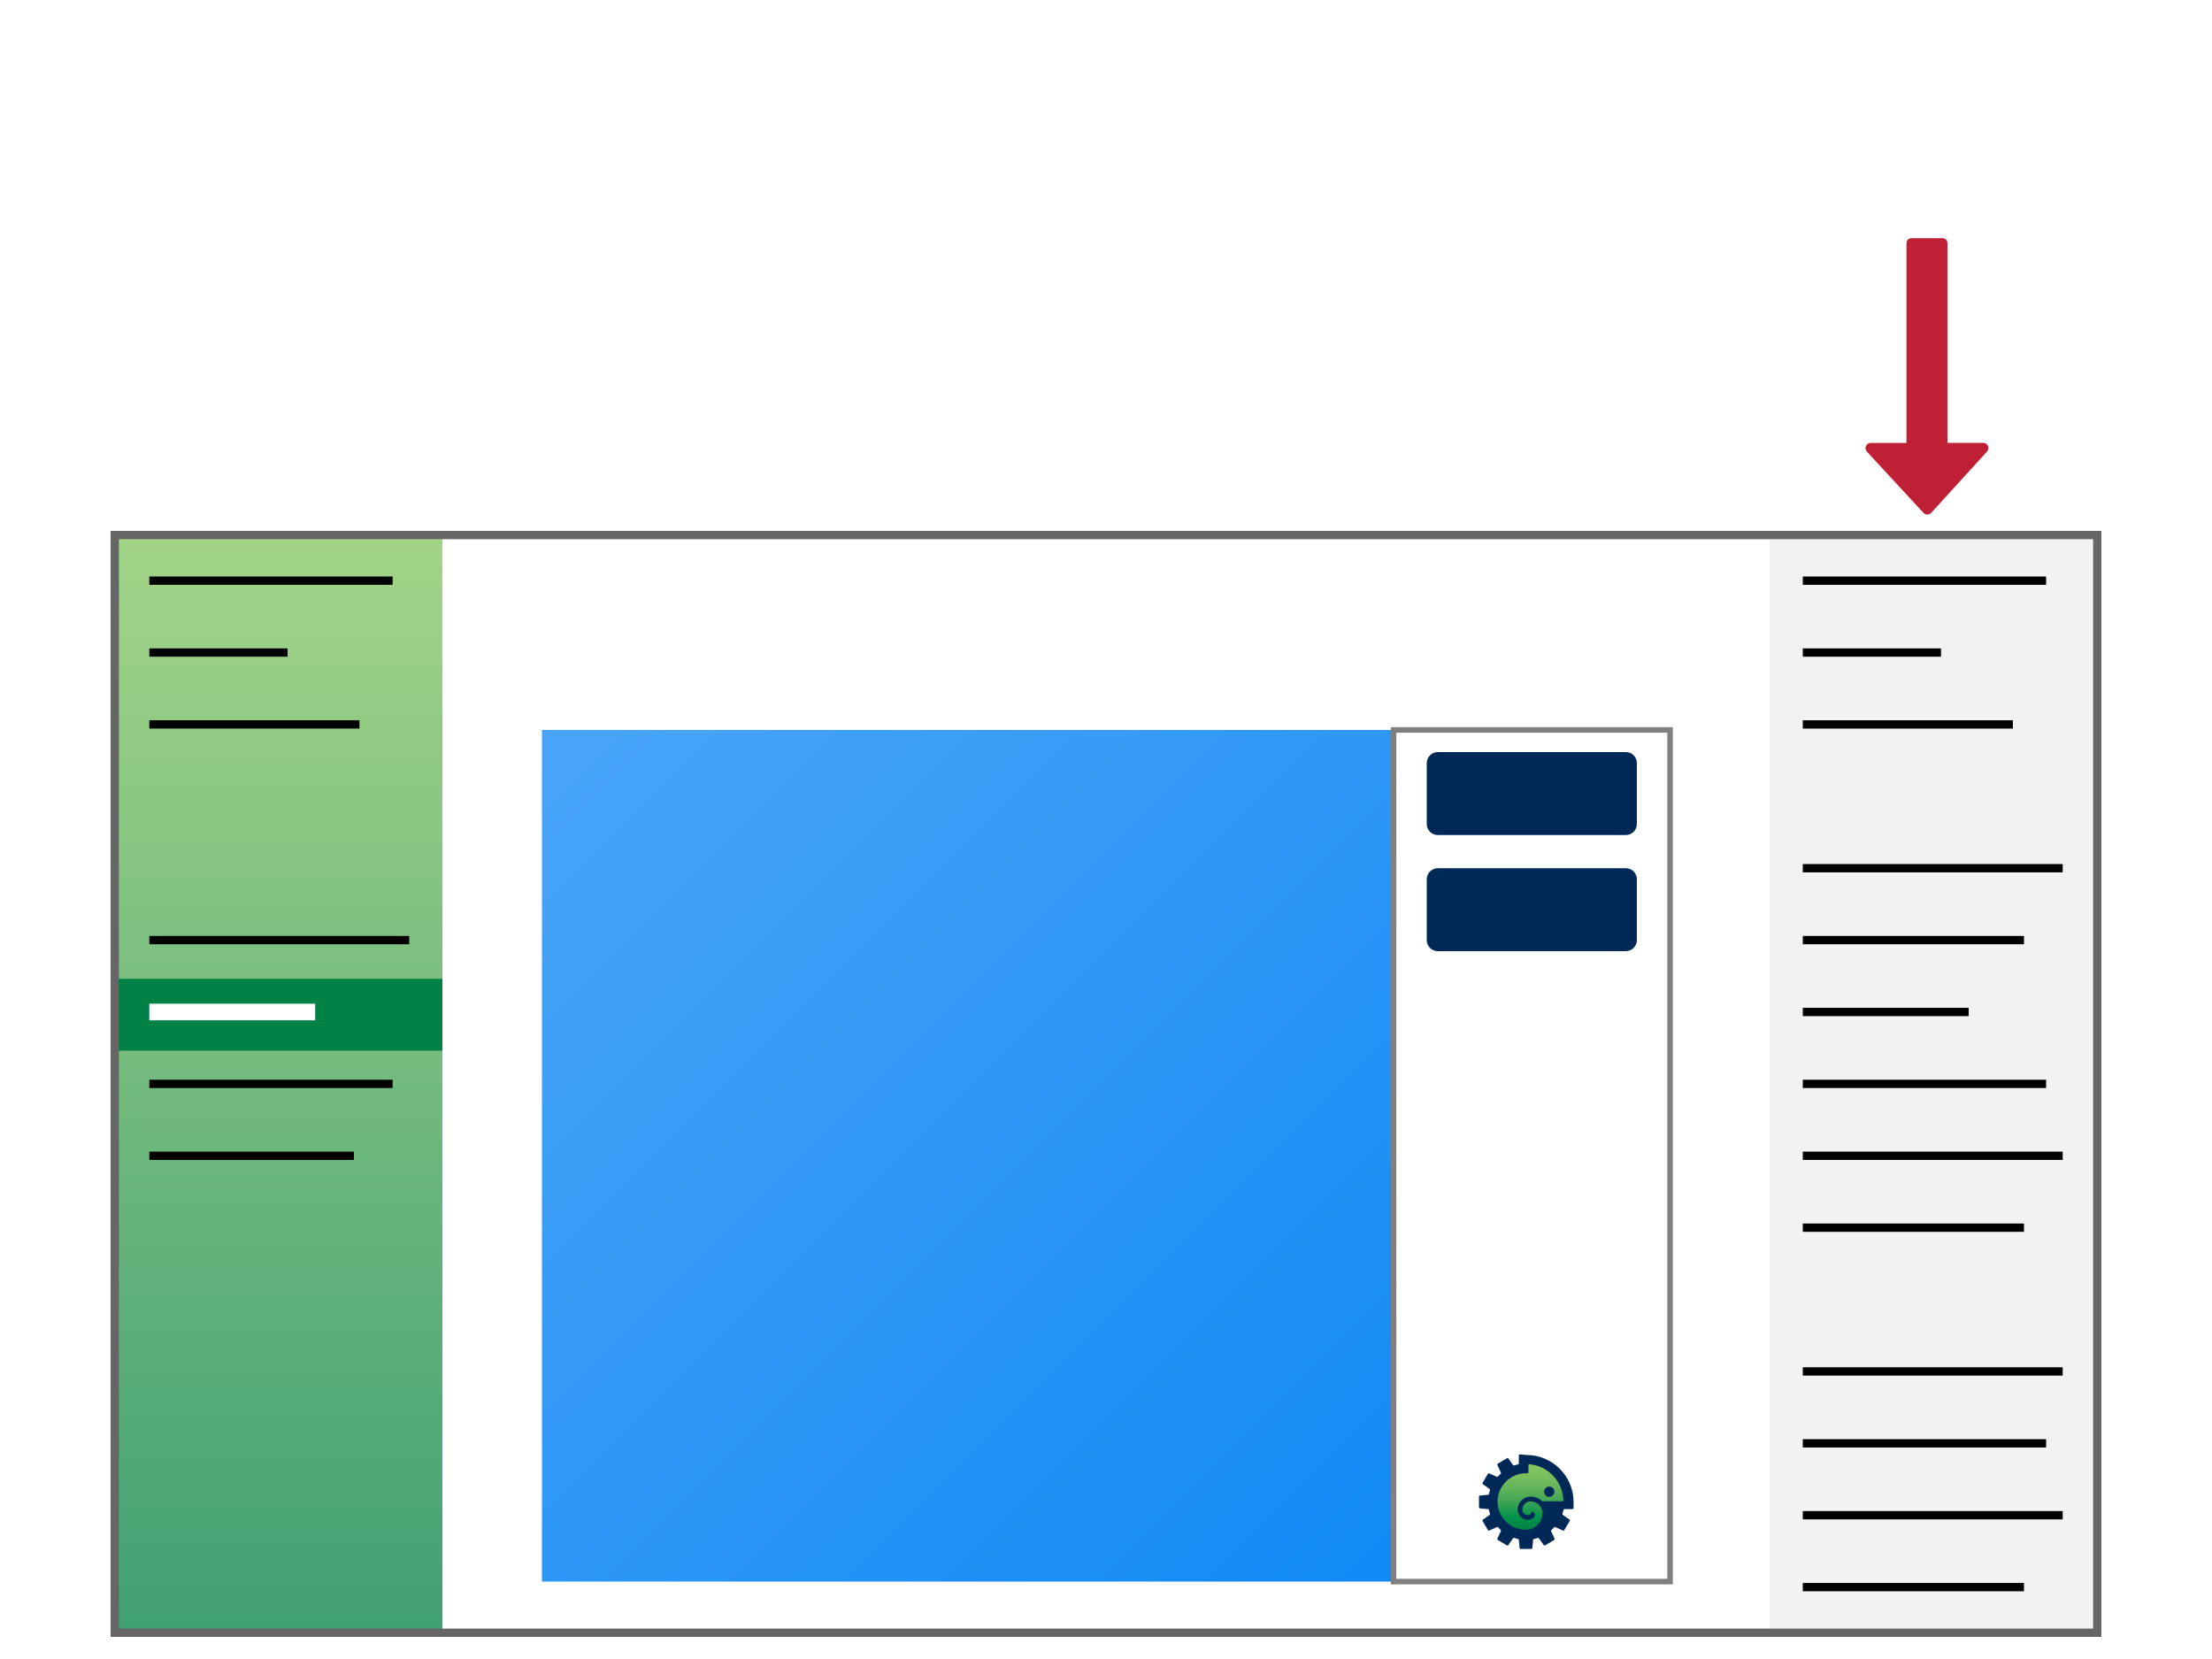
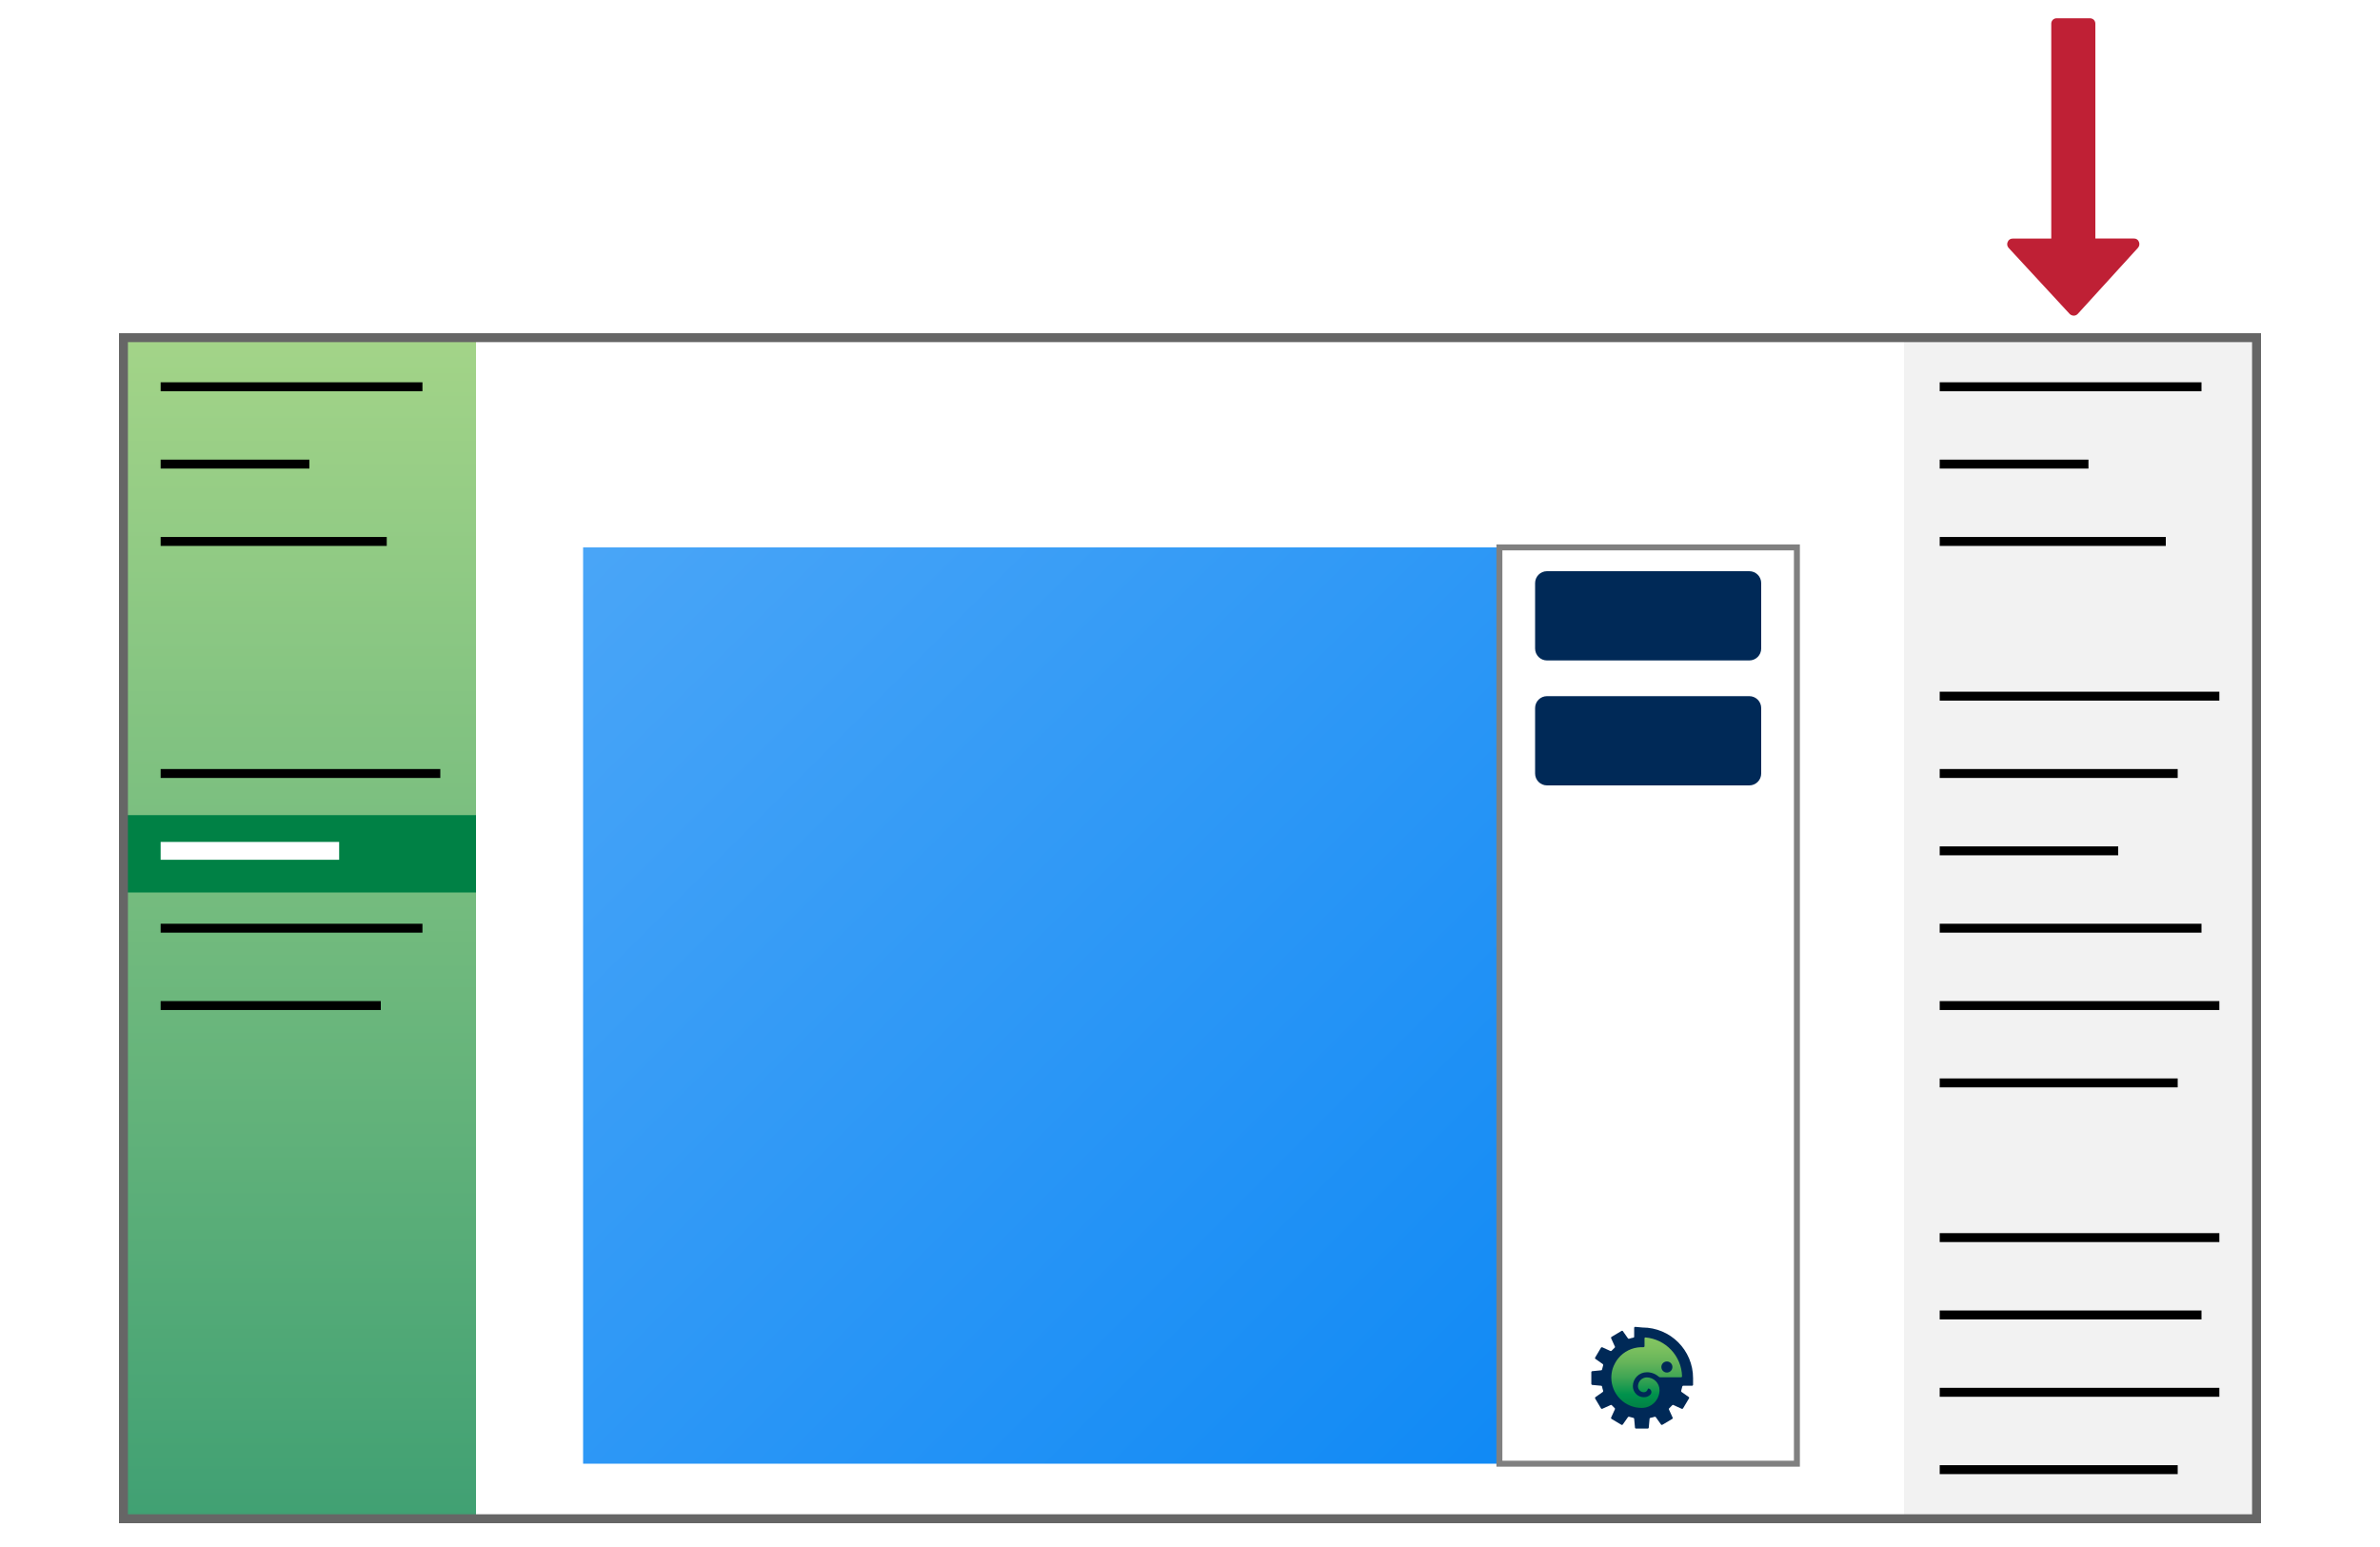
- <svg xmlns="http://www.w3.org/2000/svg" id="e5up2VTQsLb1" viewBox="0 0 400 300" shape-rendering="geometricPrecision" text-rendering="geometricPrecision">
+ <svg xmlns="http://www.w3.org/2000/svg" id="e5up2VTQsLb1" viewBox="0 40 400 260" shape-rendering="geometricPrecision" text-rendering="geometricPrecision">
  <style>#e5up2VTQsLb35_to {animation: e5up2VTQsLb35_to__to 3000ms linear 1 normal forwards}@keyframes e5up2VTQsLb35_to__to { 0% {transform: translate(345px,209.6818px)} 40% {transform: translate(345px,209.6818px);animation-timing-function: cubic-bezier(0.39,0.575,0.565,1)} 83.333% {transform: translate(277px,185.5px)} 100% {transform: translate(277px,185.5px)}} #e5up2VTQsLb35 {animation: e5up2VTQsLb35_c_o 3000ms linear 1 normal forwards}@keyframes e5up2VTQsLb35_c_o { 0% {opacity: 0} 20% {opacity: 0} 23.333% {opacity: 1} 100% {opacity: 1}} #e5up2VTQsLb36_to {animation: e5up2VTQsLb36_to__to 3000ms linear 1 normal forwards}@keyframes e5up2VTQsLb36_to__to { 0% {transform: translate(352.6466px,219.3941px)} 40% {transform: translate(352.6466px,219.3941px);animation-timing-function: cubic-bezier(0.39,0.575,0.565,1)} 83.333% {transform: translate(284.6466px,195.2123px)} 100% {transform: translate(284.6466px,195.2123px)}} #e5up2VTQsLb36 {animation: e5up2VTQsLb36_c_o 3000ms linear 1 normal forwards}@keyframes e5up2VTQsLb36_c_o { 0% {opacity: 0} 10% {opacity: 0} 13.333% {opacity: 1} 96.667% {opacity: 1} 100% {opacity: 0}}</style>
  <defs>
    <linearGradient id="e5up2VTQsLb3-fill" x1="30" y1="0.91" x2="30" y2="199.94" spreadMethod="pad" gradientUnits="userSpaceOnUse">
      <stop id="e5up2VTQsLb3-fill-0" offset="0%" stop-color="rgb(163,212,136)" />
      <stop id="e5up2VTQsLb3-fill-1" offset="100%" stop-color="rgb(64,160,115)" />
    </linearGradient>
    <linearGradient id="e5up2VTQsLb26-fill" x1="1.19" y1="1.19" x2="152.07" y2="152.07" spreadMethod="pad" gradientUnits="userSpaceOnUse">
      <stop id="e5up2VTQsLb26-fill-0" offset="0%" stop-color="rgb(73,165,247)" />
      <stop id="e5up2VTQsLb26-fill-1" offset="100%" stop-color="rgb(17,138,245)" />
    </linearGradient>
    <linearGradient id="e5up2VTQsLb31-fill" x1="276.74" y1="276.62" x2="276.74" y2="264.78" spreadMethod="pad" gradientUnits="userSpaceOnUse">
      <stop id="e5up2VTQsLb31-fill-0" offset="0%" stop-color="rgb(0,129,69)" />
      <stop id="e5up2VTQsLb31-fill-1" offset="19%" stop-color="rgb(0,146,76)" />
      <stop id="e5up2VTQsLb31-fill-2" offset="43%" stop-color="rgb(63,165,84)" />
      <stop id="e5up2VTQsLb31-fill-3" offset="65%" stop-color="rgb(102,181,90)" />
      <stop id="e5up2VTQsLb31-fill-4" offset="85%" stop-color="rgb(124,192,95)" />
      <stop id="e5up2VTQsLb31-fill-5" offset="100%" stop-color="rgb(132,198,97)" />
    </linearGradient>
  </defs>
  <rect id="e5up2VTQsLb2" width="360" height="200" rx="0" ry="0" transform="matrix(1 0 0 1 20 96)" fill="rgb(255,255,255)" stroke="none" stroke-width="0" />
  <rect id="e5up2VTQsLb3" width="60" height="200" rx="0" ry="0" transform="matrix(1 0 0 1 20 96)" fill="url(#e5up2VTQsLb3-fill)" stroke="none" stroke-width="1" />
  <line id="e5up2VTQsLb4" x1="27" y1="105" x2="71" y2="105" fill="rgb(0,0,0)" stroke="rgb(0,0,0)" stroke-width="1.5" stroke-miterlimit="10" />
  <line id="e5up2VTQsLb5" x1="27" y1="118" x2="52" y2="118" fill="rgb(0,0,0)" stroke="rgb(0,0,0)" stroke-width="1.5" stroke-miterlimit="10" />
  <line id="e5up2VTQsLb6" x1="27" y1="131" x2="65" y2="131" fill="rgb(0,0,0)" stroke="rgb(0,0,0)" stroke-width="1.5" stroke-miterlimit="10" />
  <line id="e5up2VTQsLb7" x1="27" y1="170" x2="74" y2="170" fill="rgb(0,0,0)" stroke="rgb(0,0,0)" stroke-width="1.5" stroke-miterlimit="10" />
  <rect id="e5up2VTQsLb8" width="60" height="13" rx="0" ry="0" transform="matrix(1 0 0 1 20 177)" fill="rgb(0,129,69)" stroke="none" stroke-width="1" />
  <line id="e5up2VTQsLb9" x1="27" y1="183" x2="57" y2="183" fill="rgb(0,0,0)" stroke="rgb(255,255,255)" stroke-width="3" stroke-miterlimit="10" />
  <line id="e5up2VTQsLb10" x1="27" y1="196" x2="71" y2="196" fill="rgb(0,0,0)" stroke="rgb(0,0,0)" stroke-width="1.5" stroke-miterlimit="10" />
  <line id="e5up2VTQsLb11" x1="27" y1="209" x2="64" y2="209" fill="rgb(0,0,0)" stroke="rgb(0,0,0)" stroke-width="1.5" stroke-miterlimit="10" />
  <rect id="e5up2VTQsLb12" width="60" height="200" rx="0" ry="0" transform="matrix(1 0 0 1 320 96)" fill="rgb(242,242,242)" stroke="none" stroke-width="1" />
  <line id="e5up2VTQsLb13" x1="326" y1="105" x2="370" y2="105" fill="rgb(0,0,0)" stroke="rgb(0,0,0)" stroke-width="1.5" stroke-miterlimit="10" />
  <line id="e5up2VTQsLb14" x1="326" y1="118" x2="351" y2="118" fill="rgb(0,0,0)" stroke="rgb(0,0,0)" stroke-width="1.5" stroke-miterlimit="10" />
  <line id="e5up2VTQsLb15" x1="326" y1="131" x2="364" y2="131" fill="rgb(0,0,0)" stroke="rgb(0,0,0)" stroke-width="1.5" stroke-miterlimit="10" />
  <line id="e5up2VTQsLb16" x1="326" y1="157" x2="373" y2="157" fill="rgb(0,0,0)" stroke="rgb(0,0,0)" stroke-width="1.5" stroke-miterlimit="10" />
  <line id="e5up2VTQsLb17" x1="326" y1="170" x2="366" y2="170" fill="rgb(0,0,0)" stroke="rgb(0,0,0)" stroke-width="1.5" stroke-miterlimit="10" />
  <line id="e5up2VTQsLb18" x1="326" y1="183" x2="356" y2="183" fill="rgb(0,0,0)" stroke="rgb(0,0,0)" stroke-width="1.5" stroke-miterlimit="10" />
  <line id="e5up2VTQsLb19" x1="326" y1="196" x2="370" y2="196" fill="rgb(0,0,0)" stroke="rgb(0,0,0)" stroke-width="1.5" stroke-miterlimit="10" />
  <line id="e5up2VTQsLb20" x1="326" y1="209" x2="373" y2="209" fill="rgb(0,0,0)" stroke="rgb(0,0,0)" stroke-width="1.5" stroke-miterlimit="10" />
  <line id="e5up2VTQsLb21" x1="326" y1="222" x2="366" y2="222" fill="rgb(0,0,0)" stroke="rgb(0,0,0)" stroke-width="1.5" stroke-miterlimit="10" />
  <line id="e5up2VTQsLb22" x1="326" y1="248" x2="373" y2="248" fill="rgb(0,0,0)" stroke="rgb(0,0,0)" stroke-width="1.5" stroke-miterlimit="10" />
  <line id="e5up2VTQsLb23" x1="326" y1="261" x2="370" y2="261" fill="rgb(0,0,0)" stroke="rgb(0,0,0)" stroke-width="1.5" stroke-miterlimit="10" />
  <line id="e5up2VTQsLb24" x1="326" y1="274" x2="373" y2="274" fill="rgb(0,0,0)" stroke="rgb(0,0,0)" stroke-width="1.5" stroke-miterlimit="10" />
  <line id="e5up2VTQsLb25" x1="326" y1="287" x2="366" y2="287" fill="rgb(0,0,0)" stroke="rgb(0,0,0)" stroke-width="1.5" stroke-miterlimit="10" />
  <rect id="e5up2VTQsLb26" width="154" height="154" rx="0" ry="0" transform="matrix(1 0 0 1 98 132)" fill="url(#e5up2VTQsLb26-fill)" stroke="none" stroke-width="1" />
  <rect id="e5up2VTQsLb27" width="50" height="154" rx="0" ry="0" transform="matrix(1 0 0 1 252 132)" fill="rgb(255,255,255)" stroke="rgb(128,128,128)" stroke-width="1" stroke-miterlimit="10" />
  <rect id="e5up2VTQsLb28" width="38" height="15" rx="2" ry="2" transform="matrix(1 0 0 1 258 136)" fill="rgb(0,41,87)" stroke="none" stroke-width="1" />
  <rect id="e5up2VTQsLb29" width="38" height="15" rx="2" ry="2" transform="matrix(1 0 0 1 258 157)" fill="rgb(0,41,87)" stroke="none" stroke-width="1" />
  <path id="e5up2VTQsLb30" d="M274.82,263C274.728,263.005,274.655,263.078,274.65,263.17L274.65,264.67C274.651,264.74,274.599,264.8,274.53,264.81C274.283,264.857,274.039,264.92,273.8,265C273.73,265.02,273.655,264.996,273.61,264.94L272.73,263.69C272.668,263.642,272.582,263.642,272.52,263.69L270.84,264.69C270.771,264.736,270.742,264.822,270.77,264.9L271.4,266.29C271.448,266.34,271.448,266.42,271.4,266.47C271.21,266.65,271.03,266.82,270.86,267.01C270.812,267.063,270.738,267.082,270.67,267.06L269.28,266.43C269.207,266.405,269.127,266.429,269.08,266.49L268.08,268.18C268.046,268.25,268.067,268.334,268.13,268.38L269.38,269.26C269.432,269.308,269.455,269.381,269.44,269.45C269.363,269.689,269.299,269.933,269.25,270.18C269.236,270.247,269.179,270.297,269.11,270.3L267.59,270.45C267.513,270.46,267.454,270.523,267.45,270.6L267.45,272.6C267.457,272.678,267.513,272.743,267.59,272.76L269.11,272.9C269.179,272.903,269.236,272.953,269.25,273.02C269.297,273.267,269.36,273.511,269.44,273.75C269.455,273.819,269.432,273.892,269.38,273.94L268.13,274.82C268.071,274.873,268.051,274.956,268.08,275.03L269.08,276.71C269.122,276.777,269.205,276.806,269.28,276.78L270.67,276.15C270.724,276.1,270.806,276.1,270.86,276.15C271.03,276.34,271.21,276.52,271.4,276.69C271.439,276.747,271.439,276.823,271.4,276.88L270.77,278.26C270.742,278.338,270.771,278.424,270.84,278.47L272.52,279.47C272.593,279.506,272.681,279.485,272.73,279.42L273.61,278.17C273.658,278.118,273.731,278.095,273.8,278.11C274.039,278.187,274.283,278.251,274.53,278.3C274.596,278.317,274.644,278.373,274.65,278.44L274.79,279.96C274.8,280.04,274.869,280.101,274.95,280.1L276.95,280.1C277.026,280.092,277.087,280.035,277.1,279.96L277.24,278.44C277.24,278.36,277.31,278.32,277.37,278.3C277.617,278.252,277.861,278.189,278.1,278.11C278.167,278.094,278.236,278.117,278.28,278.17L279.17,279.42C279.218,279.48,279.3,279.5,279.37,279.47L281.06,278.47C281.122,278.42,281.146,278.336,281.12,278.26L280.49,276.88C280.461,276.813,280.482,276.734,280.54,276.69C280.727,276.52,280.904,276.34,281.07,276.15C281.12,276.15,281.2,276.07,281.26,276.15L282.65,276.78C282.728,276.808,282.814,276.779,282.86,276.71L283.86,275.03C283.912,274.97,283.912,274.88,283.86,274.82L282.61,273.94C282.554,273.895,282.53,273.82,282.55,273.75C282.627,273.511,282.691,273.267,282.74,273.02C282.754,272.953,282.811,272.903,282.88,272.9L284.38,272.9C284.475,272.895,284.55,272.816,284.55,272.72L284.55,271.62C284.55,266.92,280.74,263.11,276.04,263.11Z" fill="rgb(0,41,87)" stroke="none" stroke-width="1" />
  <path id="e5up2VTQsLb31" d="M276.53,264.78C276.453,264.78,276.39,264.843,276.39,264.92L276.39,266.25C276.385,266.345,276.306,266.42,276.21,266.42L275.77,266.42C274.3,266.464,272.921,267.142,271.99,268.28C271.775,268.531,271.59,268.806,271.44,269.1C271.28,269.391,271.147,269.696,271.04,270.01C270.892,270.503,270.815,271.015,270.81,271.53L270.81,271.53C270.81,272.883,271.347,274.18,272.304,275.136C273.26,276.093,274.557,276.63,275.91,276.63L275.91,276.63C277.567,276.63,278.91,275.287,278.91,273.63C278.905,272.456,277.954,271.505,276.78,271.5C276.385,271.5,276.006,271.657,275.726,271.936C275.447,272.216,275.29,272.595,275.29,272.99C275.29,273.542,275.738,273.99,276.29,273.99C276.604,273.988,276.874,273.767,276.94,273.46C276.955,273.396,277.015,273.353,277.08,273.36C277.287,273.413,277.451,273.568,277.516,273.772C277.581,273.975,277.537,274.197,277.4,274.36C277.115,274.669,276.71,274.841,276.29,274.83C275.797,274.83,275.324,274.634,274.975,274.285C274.626,273.936,274.43,273.463,274.43,272.97C274.436,271.676,275.486,270.63,276.78,270.63C277.516,270.626,278.228,270.893,278.78,271.38C278.854,271.447,278.951,271.482,279.05,271.48L282.55,271.48C282.634,271.475,282.7,271.405,282.7,271.32C282.61,267.886,279.953,265.069,276.53,264.78Z" fill="url(#e5up2VTQsLb31-fill)" stroke="none" stroke-width="1" />
  <path id="e5up2VTQsLb32" d="M280.15,270.68C279.636,270.68,279.22,270.264,279.22,269.75C279.22,269.236,279.636,268.82,280.15,268.82C280.664,268.82,281.08,269.236,281.08,269.75C281.08,269.997,280.982,270.233,280.808,270.408C280.633,270.582,280.397,270.68,280.15,270.68Z" fill="rgb(0,41,87)" stroke="none" stroke-width="1" />
  <path id="e5up2VTQsLb33" d="M378.5,97.5L378.5,294.5L21.5,294.5L21.5,97.5L378.5,97.5M380,96L20,96L20,296L380,296L380,96Z" fill="rgb(102,102,102)" stroke="none" stroke-width="1" />
  <path id="e5up2VTQsLb34" d="M359.48,80.64C359.629,80.974,359.57,81.364,359.33,81.64L349.2,92.76C349.029,92.943,348.791,93.048,348.54,93.05C348.278,93.049,348.026,92.945,347.84,92.76L337.57,81.65C337.328,81.374,337.273,80.981,337.43,80.65C337.563,80.305,337.901,80.084,338.27,80.1L344.75,80.1L344.75,44C344.742,43.751,344.836,43.509,345.01,43.33C345.185,43.157,345.424,43.063,345.67,43.07L351.23,43.07C351.479,43.065,351.72,43.158,351.9,43.33C352.074,43.509,352.168,43.751,352.16,44L352.16,80.09L358.64,80.09C359.011,80.067,359.352,80.291,359.48,80.64Z" fill="rgb(191,32,53)" stroke="none" stroke-width="1" />
  <g id="e5up2VTQsLb35_to" transform="translate(345,209.6818)">
    <rect id="e5up2VTQsLb35" width="38" height="15" rx="2" ry="2" transform="translate(-19,-7.5)" opacity="0" fill="rgb(0,41,87)" stroke="none" stroke-width="1" />
  </g>
  <g id="e5up2VTQsLb36_to" transform="translate(352.6466,219.3941)">
    <path id="e5up2VTQsLb36" d="M289.62,196.53C289.794,196.683,289.843,196.933,289.74,197.14C289.661,197.363,289.446,197.509,289.21,197.5L285.8,197.5L287.6,201.75C287.66,201.891,287.66,202.049,287.6,202.19C287.54,202.329,287.429,202.44,287.29,202.5L285.71,203.17C285.573,203.23,285.417,203.23,285.28,203.17C285.139,203.115,285.024,203.007,284.96,202.87L283.26,198.87L280.47,201.66C280.366,201.77,280.221,201.832,280.07,201.83C279.758,201.815,279.51,201.562,279.5,201.25L279.5,187.79C279.51,187.478,279.758,187.225,280.07,187.21C280.222,187.207,280.367,187.269,280.47,187.38Z" transform="translate(-284.6466,-195.2123)" opacity="0" fill="rgb(0,0,0)" stroke="rgb(247,147,30)" stroke-width="1" stroke-miterlimit="10" />
  </g>
</svg>
